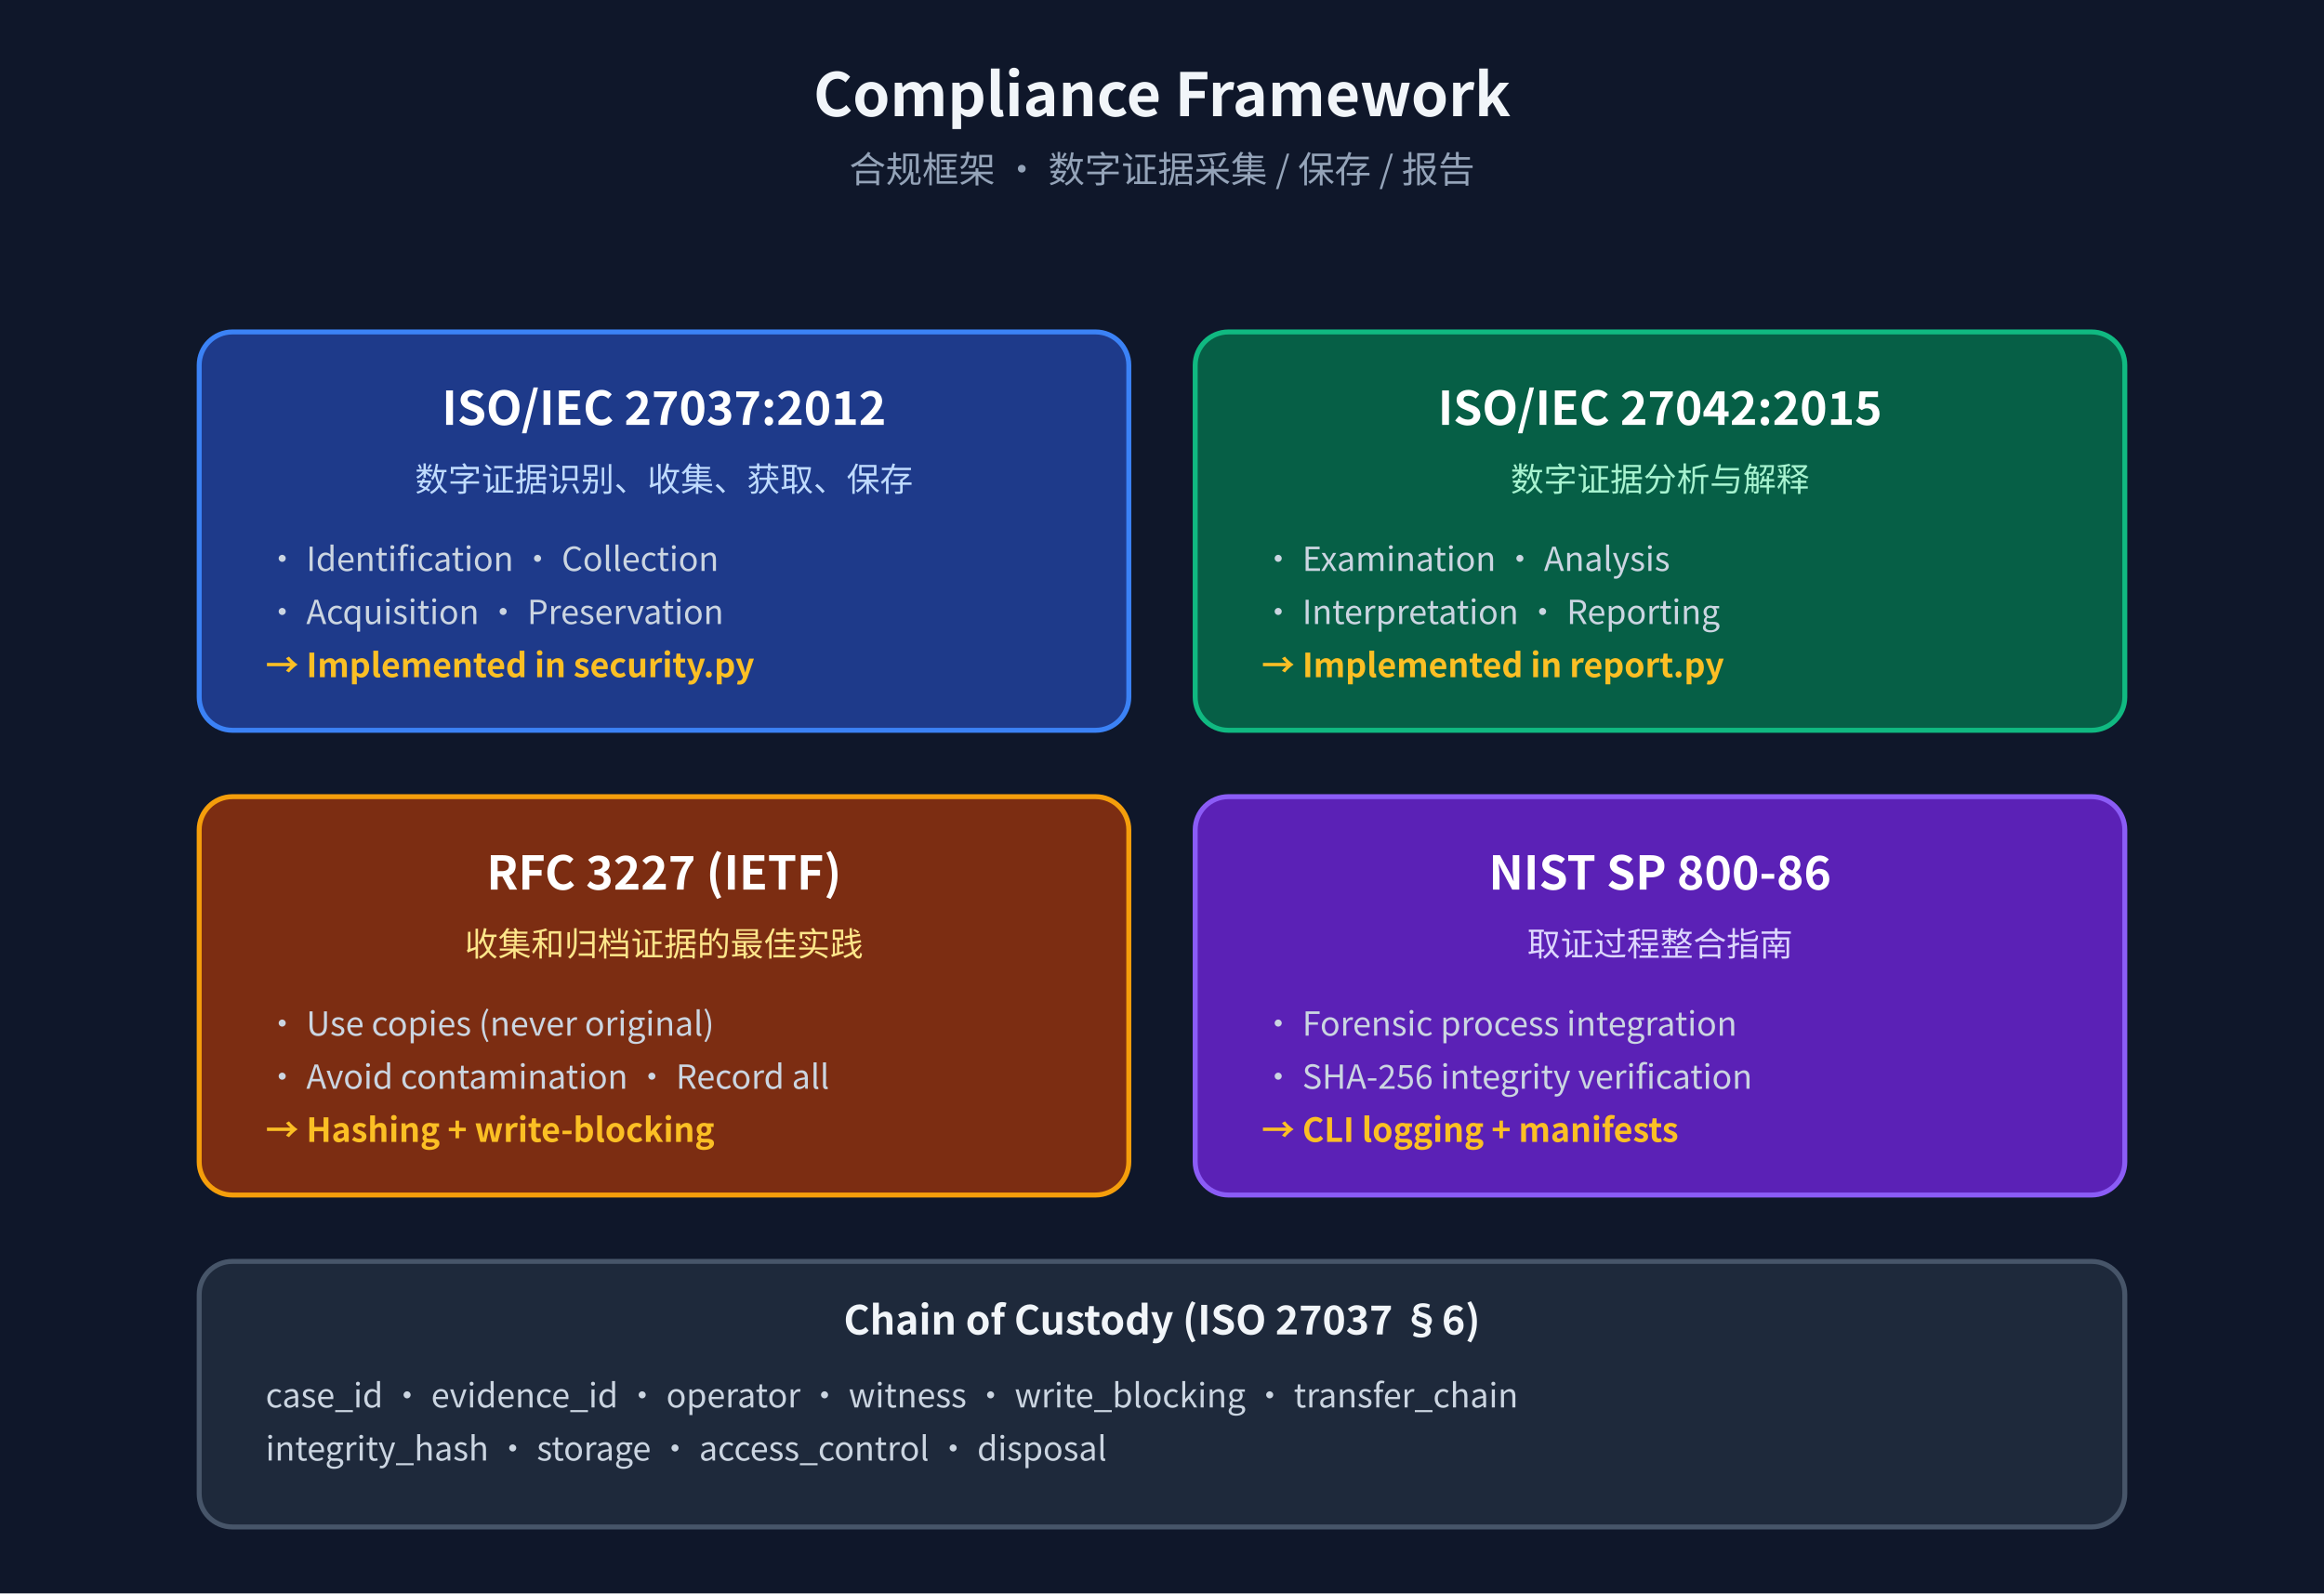
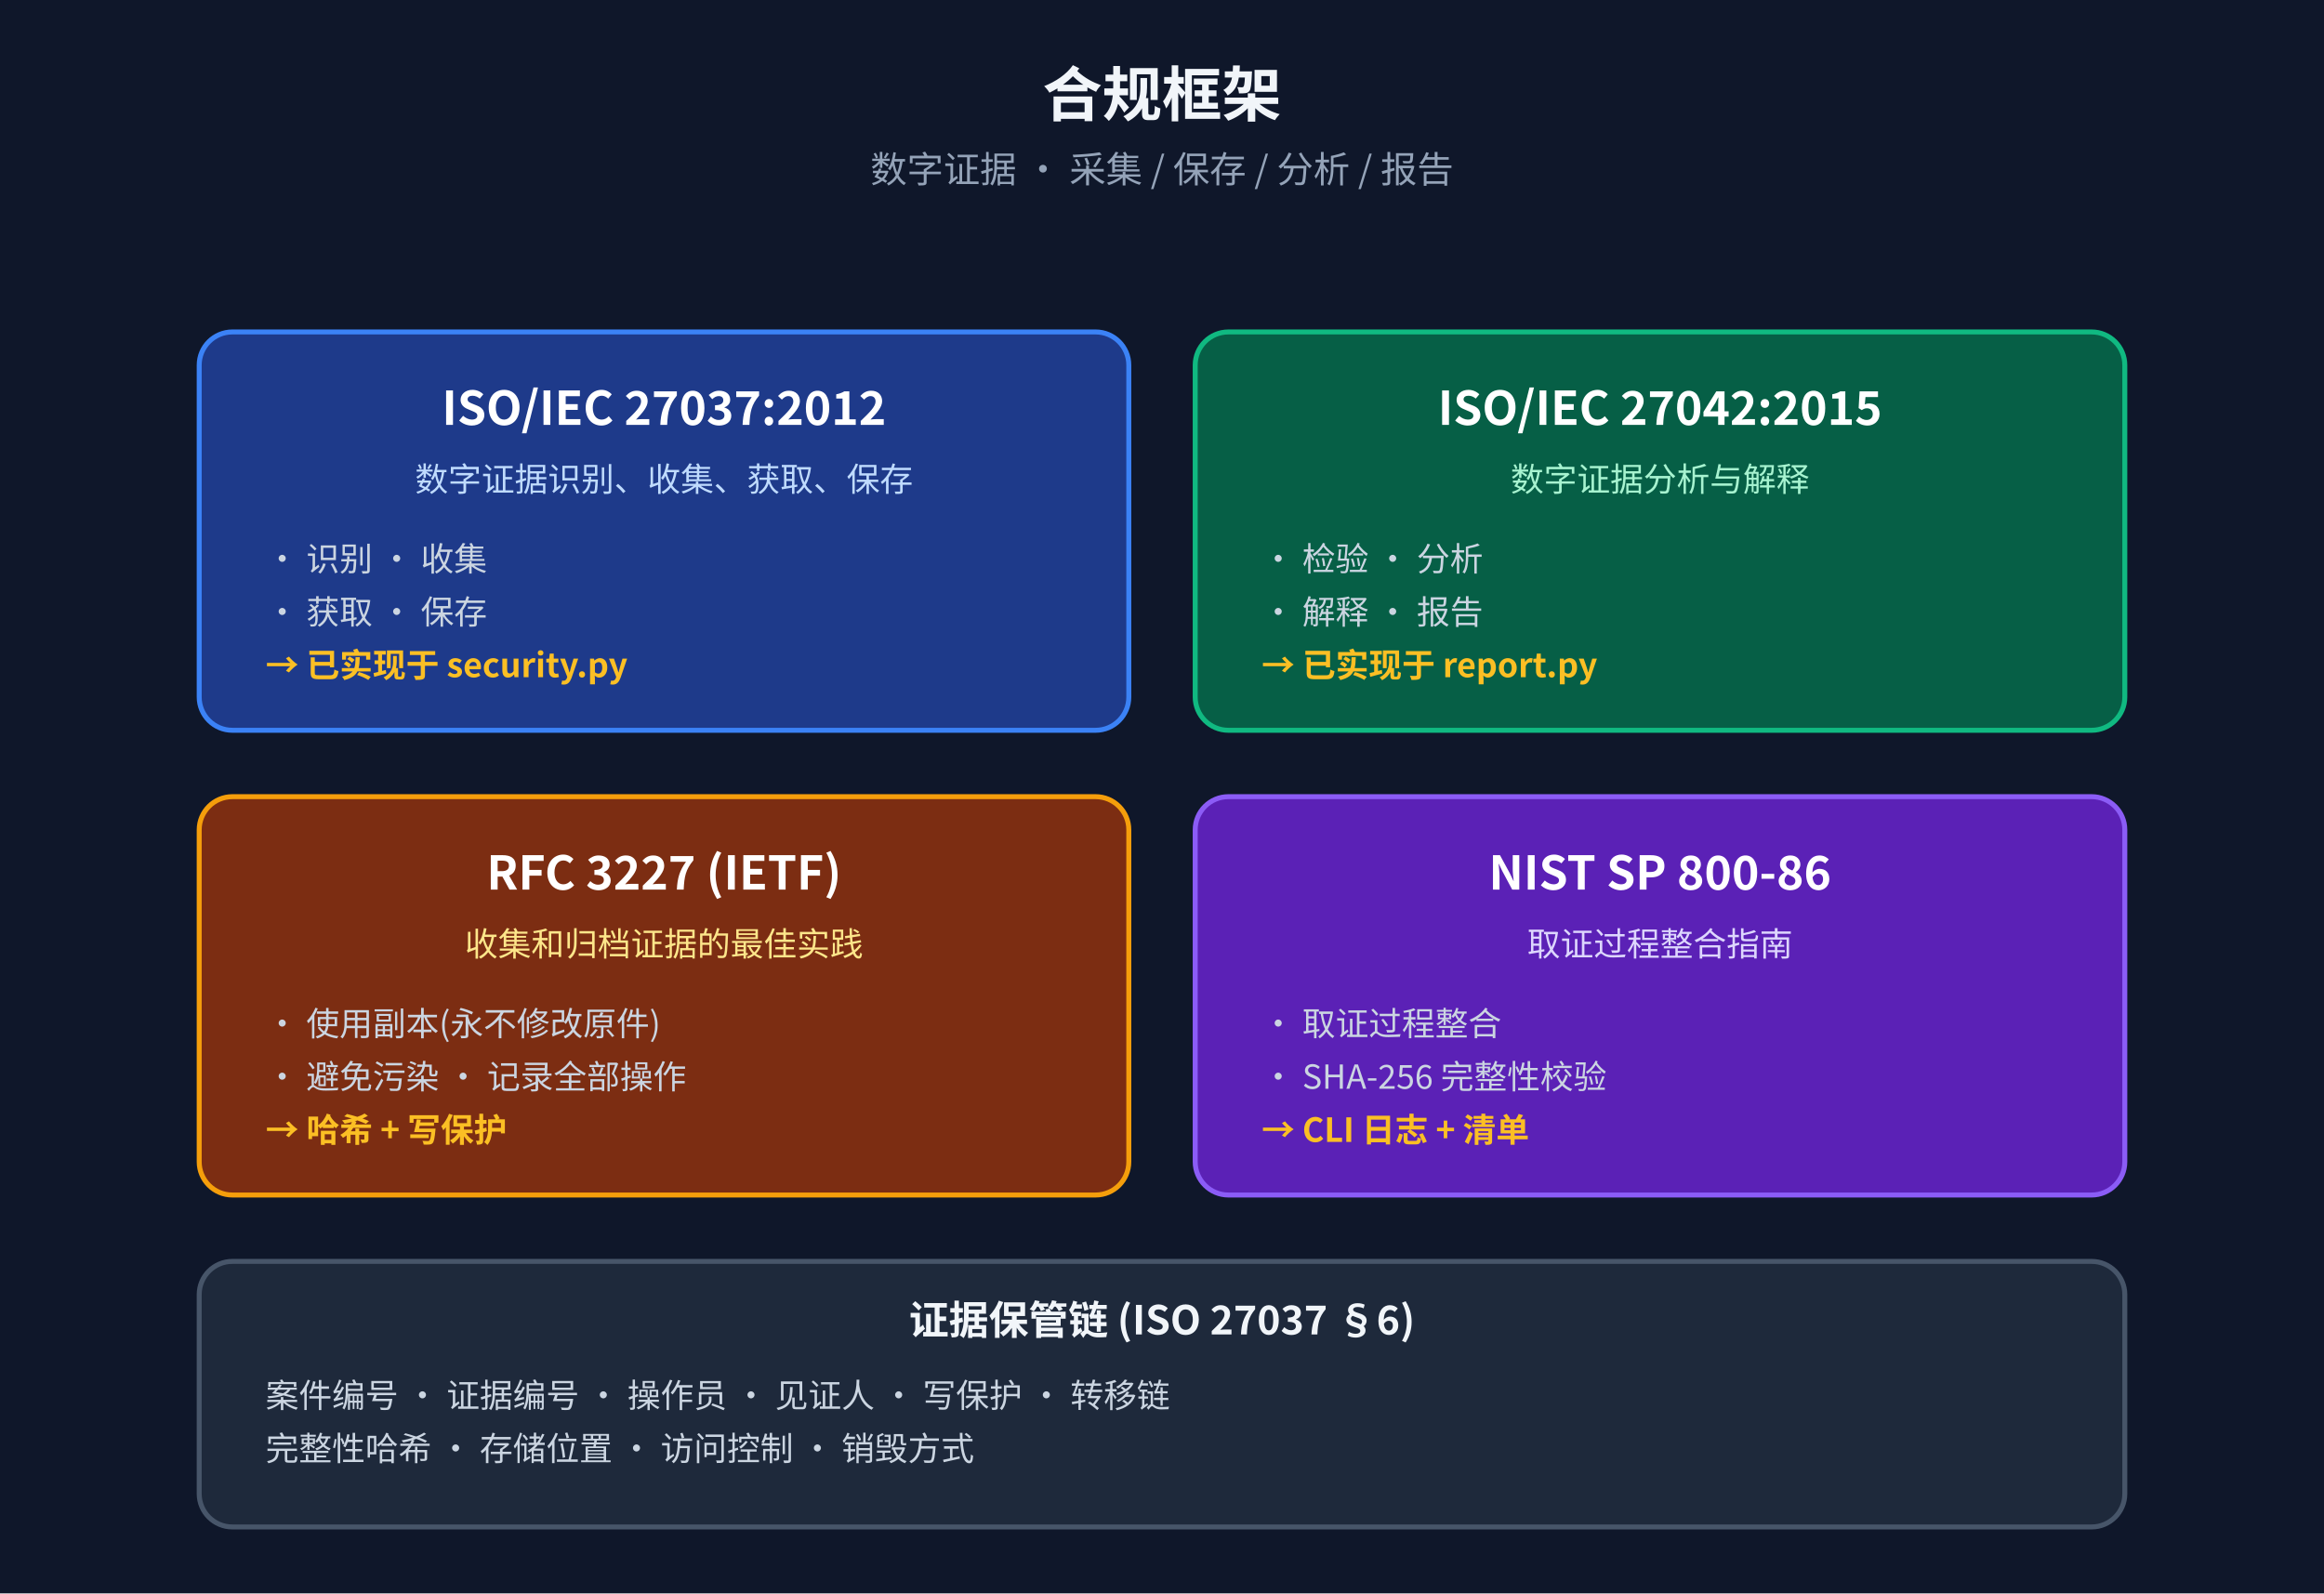
- <svg xmlns="http://www.w3.org/2000/svg" viewBox="0 0 700 480" font-family="-apple-system, 'Segoe UI', 'PingFang SC', 'Noto Sans CJK SC', sans-serif">
+ <svg xmlns="http://www.w3.org/2000/svg" viewBox="0 0 700 480" font-family="-apple-system, 'Segoe UI', 'PingFang SC', 'Noto Sans CJK SC', 'Microsoft YaHei', sans-serif">
  <rect width="700" height="480" fill="#0f172a" />
-   <text x="350" y="35" text-anchor="middle" fill="#f1f5f9" font-size="18" font-weight="700">Compliance Framework</text>
-   <text x="350" y="55" text-anchor="middle" fill="#94a3b8" font-size="11">合规框架 · 数字证据采集 / 保存 / 报告</text>
+   <text x="350" y="35" text-anchor="middle" fill="#f1f5f9" font-size="18" font-weight="700">合规框架</text>
+   <text x="350" y="55" text-anchor="middle" fill="#94a3b8" font-size="11">数字证据 · 采集 / 保存 / 分析 / 报告</text>
  <g transform="translate(60, 100)">
    <rect width="280" height="120" rx="10" fill="#1e3a8a" stroke="#3b82f6" stroke-width="1.5" />
    <text x="140" y="28" text-anchor="middle" fill="#fff" font-size="14" font-weight="700">ISO/IEC 27037:2012</text>
    <text x="140" y="48" text-anchor="middle" fill="#bfdbfe" font-size="10">数字证据识别、收集、获取、保存</text>
-     <text x="20" y="72" fill="#cbd5e1" font-size="10">• Identification · Collection</text>
-     <text x="20" y="88" fill="#cbd5e1" font-size="10">• Acquisition · Preservation</text>
-     <text x="20" y="104" fill="#fbbf24" font-size="10" font-weight="600">→ Implemented in security.py</text>
+     <text x="20" y="72" fill="#cbd5e1" font-size="10">• 识别 · 收集</text>
+     <text x="20" y="88" fill="#cbd5e1" font-size="10">• 获取 · 保存</text>
+     <text x="20" y="104" fill="#fbbf24" font-size="10" font-weight="600">→ 已实现于 security.py</text>
  </g>
  <g transform="translate(360, 100)">
    <rect width="280" height="120" rx="10" fill="#065f46" stroke="#10b981" stroke-width="1.5" />
    <text x="140" y="28" text-anchor="middle" fill="#fff" font-size="14" font-weight="700">ISO/IEC 27042:2015</text>
    <text x="140" y="48" text-anchor="middle" fill="#a7f3d0" font-size="10">数字证据分析与解释</text>
-     <text x="20" y="72" fill="#cbd5e1" font-size="10">• Examination · Analysis</text>
-     <text x="20" y="88" fill="#cbd5e1" font-size="10">• Interpretation · Reporting</text>
-     <text x="20" y="104" fill="#fbbf24" font-size="10" font-weight="600">→ Implemented in report.py</text>
+     <text x="20" y="72" fill="#cbd5e1" font-size="10">• 检验 · 分析</text>
+     <text x="20" y="88" fill="#cbd5e1" font-size="10">• 解释 · 报告</text>
+     <text x="20" y="104" fill="#fbbf24" font-size="10" font-weight="600">→ 已实现于 report.py</text>
  </g>
  <g transform="translate(60, 240)">
    <rect width="280" height="120" rx="10" fill="#7c2d12" stroke="#f59e0b" stroke-width="1.5" />
    <text x="140" y="28" text-anchor="middle" fill="#fff" font-size="14" font-weight="700">RFC 3227 (IETF)</text>
    <text x="140" y="48" text-anchor="middle" fill="#fde68a" font-size="10">收集和归档证据的最佳实践</text>
-     <text x="20" y="72" fill="#cbd5e1" font-size="10">• Use copies (never original)</text>
-     <text x="20" y="88" fill="#cbd5e1" font-size="10">• Avoid contamination · Record all</text>
-     <text x="20" y="104" fill="#fbbf24" font-size="10" font-weight="600">→ Hashing + write-blocking</text>
+     <text x="20" y="72" fill="#cbd5e1" font-size="10">• 使用副本(永不修改原件)</text>
+     <text x="20" y="88" fill="#cbd5e1" font-size="10">• 避免污染 · 记录全部操作</text>
+     <text x="20" y="104" fill="#fbbf24" font-size="10" font-weight="600">→ 哈希 + 写保护</text>
  </g>
  <g transform="translate(360, 240)">
    <rect width="280" height="120" rx="10" fill="#5b21b6" stroke="#8b5cf6" stroke-width="1.5" />
    <text x="140" y="28" text-anchor="middle" fill="#fff" font-size="14" font-weight="700">NIST SP 800-86</text>
    <text x="140" y="48" text-anchor="middle" fill="#ddd6fe" font-size="10">取证过程整合指南</text>
-     <text x="20" y="72" fill="#cbd5e1" font-size="10">• Forensic process integration</text>
-     <text x="20" y="88" fill="#cbd5e1" font-size="10">• SHA-256 integrity verification</text>
-     <text x="20" y="104" fill="#fbbf24" font-size="10" font-weight="600">→ CLI logging + manifests</text>
+     <text x="20" y="72" fill="#cbd5e1" font-size="10">• 取证过程整合</text>
+     <text x="20" y="88" fill="#cbd5e1" font-size="10">• SHA-256 完整性校验</text>
+     <text x="20" y="104" fill="#fbbf24" font-size="10" font-weight="600">→ CLI 日志 + 清单</text>
  </g>
  <g transform="translate(60, 380)">
    <rect width="580" height="80" rx="10" fill="#1e293b" stroke="#475569" stroke-width="1.5" />
-     <text x="290" y="22" text-anchor="middle" fill="#f1f5f9" font-size="12" font-weight="700">Chain of Custody (ISO 27037 §6)</text>
-     <text x="20" y="44" fill="#cbd5e1" font-size="10">case_id · evidence_id · operator · witness · write_blocking · transfer_chain</text>
-     <text x="20" y="60" fill="#cbd5e1" font-size="10">integrity_hash · storage · access_control · disposal</text>
+     <text x="290" y="22" text-anchor="middle" fill="#f1f5f9" font-size="12" font-weight="700">证据保管链 (ISO 27037 §6)</text>
+     <text x="20" y="44" fill="#cbd5e1" font-size="10">案件编号 · 证据编号 · 操作员 · 见证人 · 写保护 · 转移链</text>
+     <text x="20" y="60" fill="#cbd5e1" font-size="10">完整性哈希 · 存储位置 · 访问控制 · 销毁方式</text>
  </g>
</svg>
